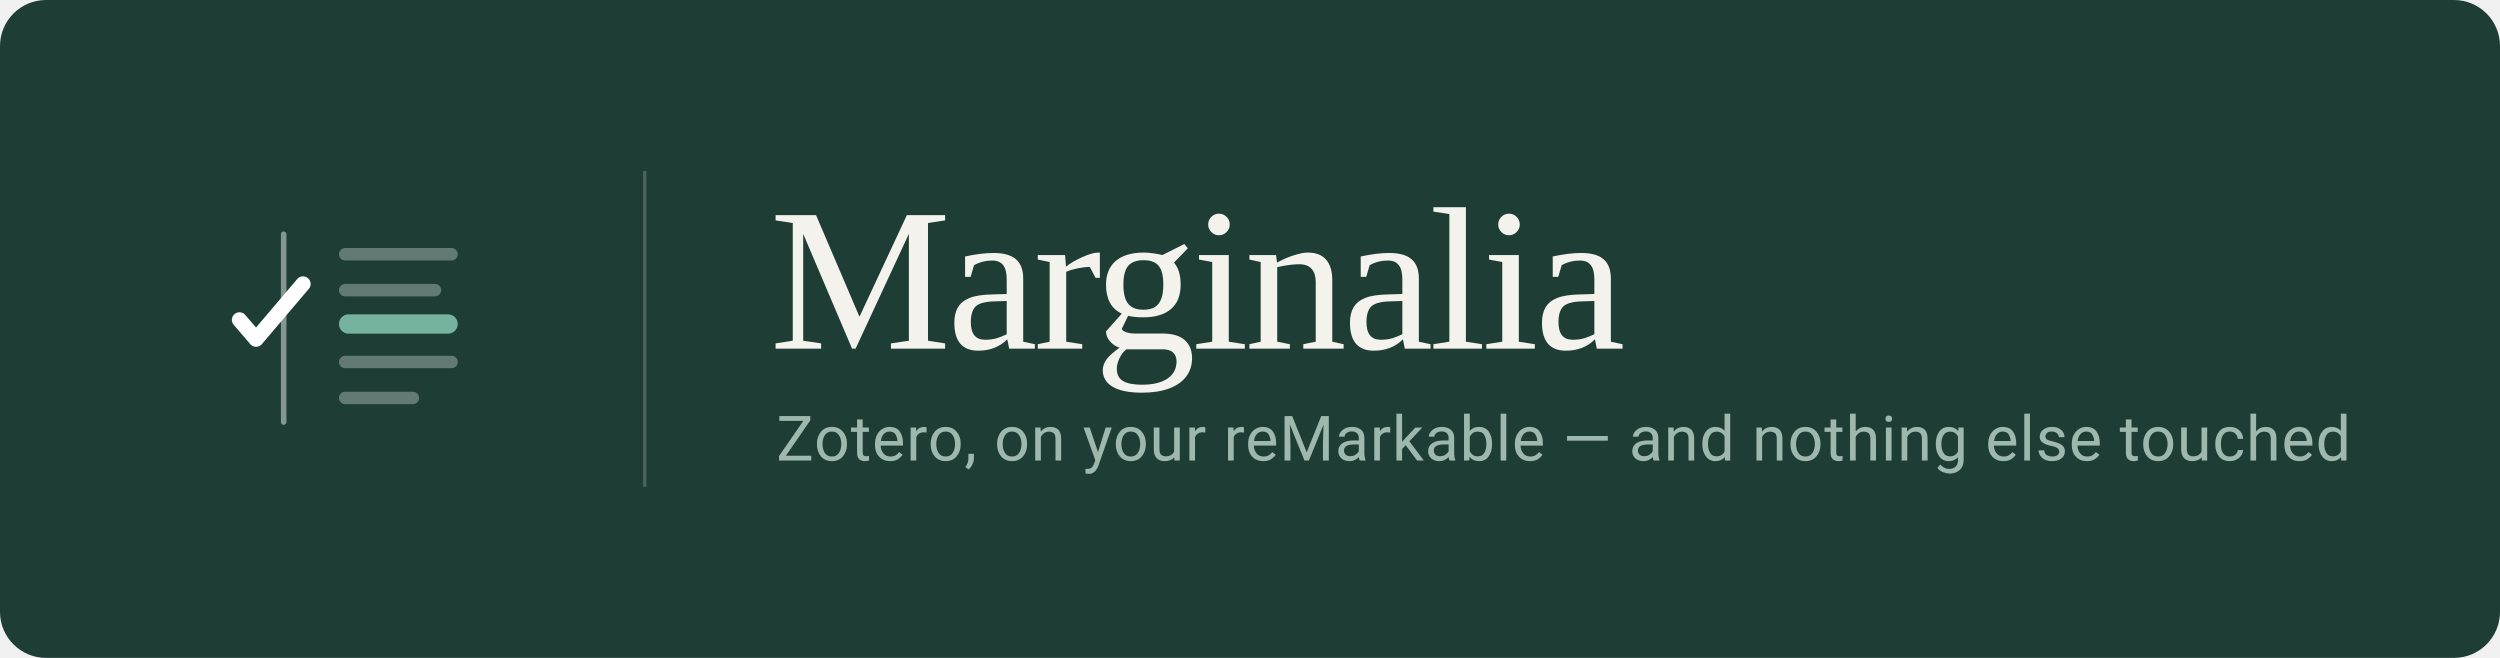
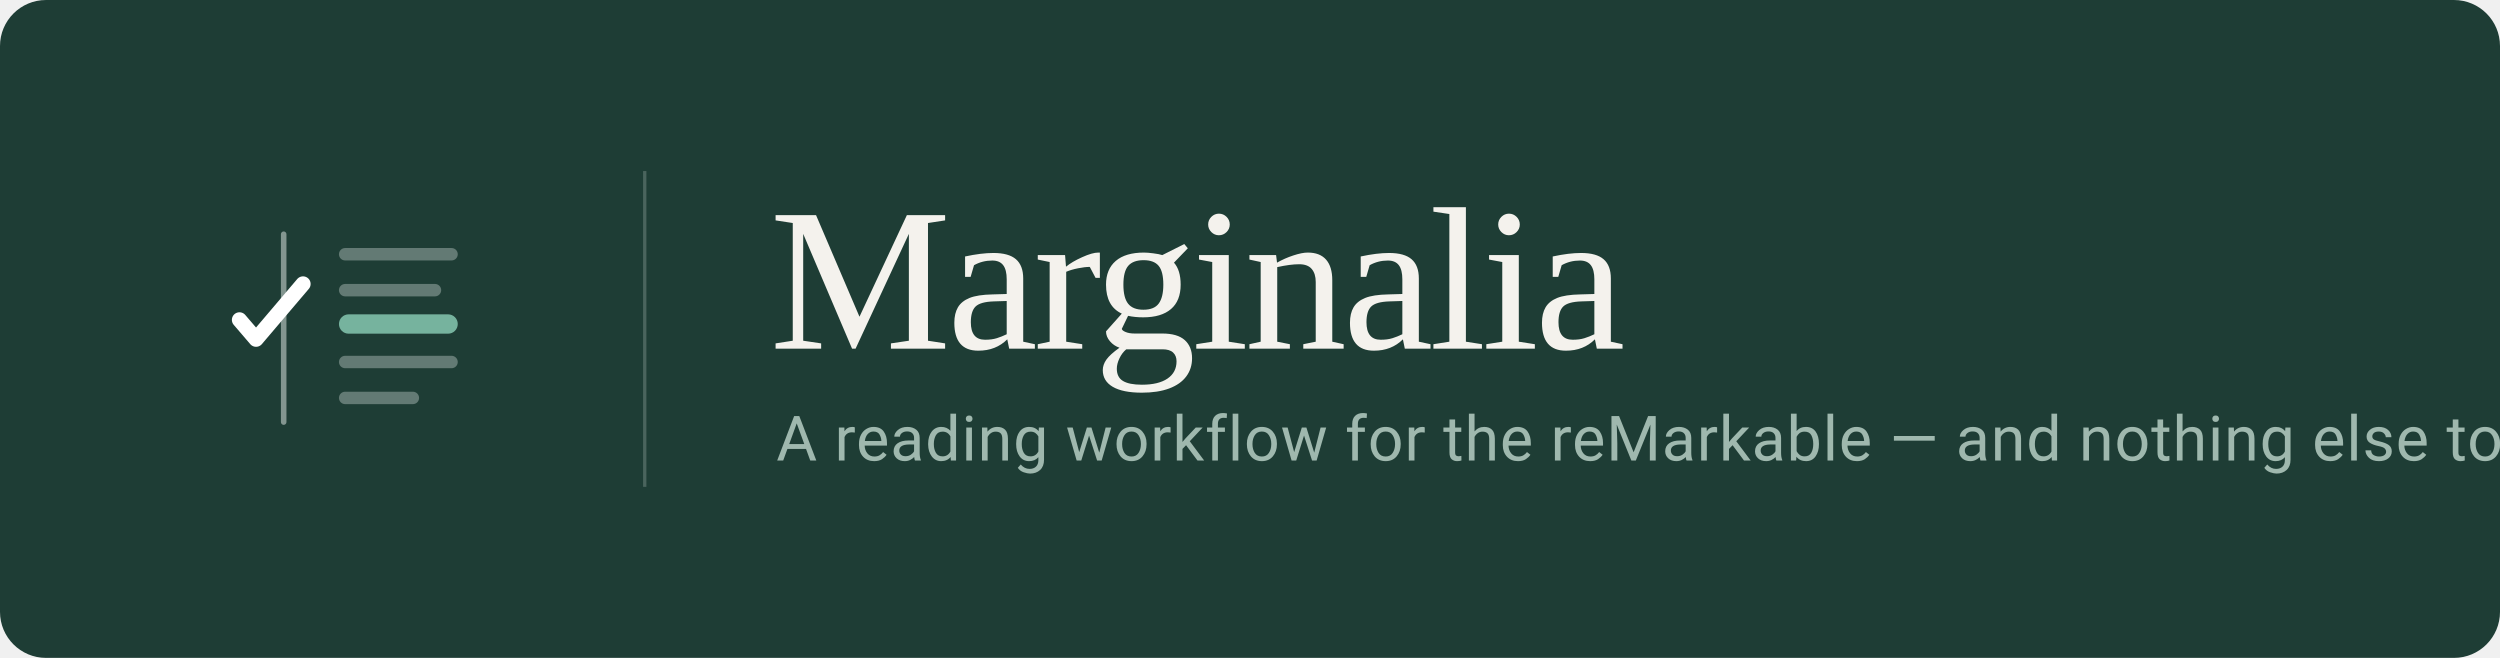
<svg xmlns="http://www.w3.org/2000/svg" viewBox="0 0 760 200" width="760" height="200" role="img" aria-label="Marginalia — a research companion for reMarkable">
  <defs>
    <style>
      .name { font: 500 62px ui-serif, Georgia, "Iowan Old Style", "Times New Roman", serif;
              fill: #F4F2ED; letter-spacing: -1.2px; }
      .tag  { font: 400 19px ui-sans-serif, -apple-system, "Segoe UI", Roboto, sans-serif;
              fill: #9FB8AE; letter-spacing: 0.3px; }
    </style>
  </defs>
  <rect width="760" height="200" rx="14" fill="#1E3D35" />
  <g transform="translate(56 46) scale(0.42)">
    <g fill="#E8EFEC" opacity="0.34">
      <rect x="112" y="70" width="86" height="9" rx="4.5" />
      <rect x="112" y="96" width="74" height="9" rx="4.5" />
      <rect x="112" y="148" width="86" height="9" rx="4.5" />
      <rect x="112" y="174" width="58" height="9" rx="4.5" />
    </g>
    <rect x="112" y="118" width="86" height="14" rx="7" fill="#7FC0AA" opacity="0.9" />
    <rect x="70" y="58" width="4" height="140" rx="2" fill="#E8EFEC" opacity="0.5" />
    <path d="M40 122 L52 136 L86 96" fill="none" stroke="#FFFFFF" stroke-width="11" stroke-linecap="round" stroke-linejoin="round">
      <animate attributeName="stroke-dasharray" values="0 90;90 90" dur="1.1s" begin="0.3s" fill="freeze" />
    </path>
  </g>
  <line x1="196" y1="52" x2="196" y2="148" stroke="#E8EFEC" stroke-width="1" opacity="0.22" />
  <text class="name" x="234" y="106">Marginalia</text>
-   <text class="tag" x="236" y="140">Zotero, on your reMarkable — and nothing else touched</text>
+   <text class="tag" x="236" y="140">A reading workflow for the reMarkable — and nothing else touched</text>
</svg>
